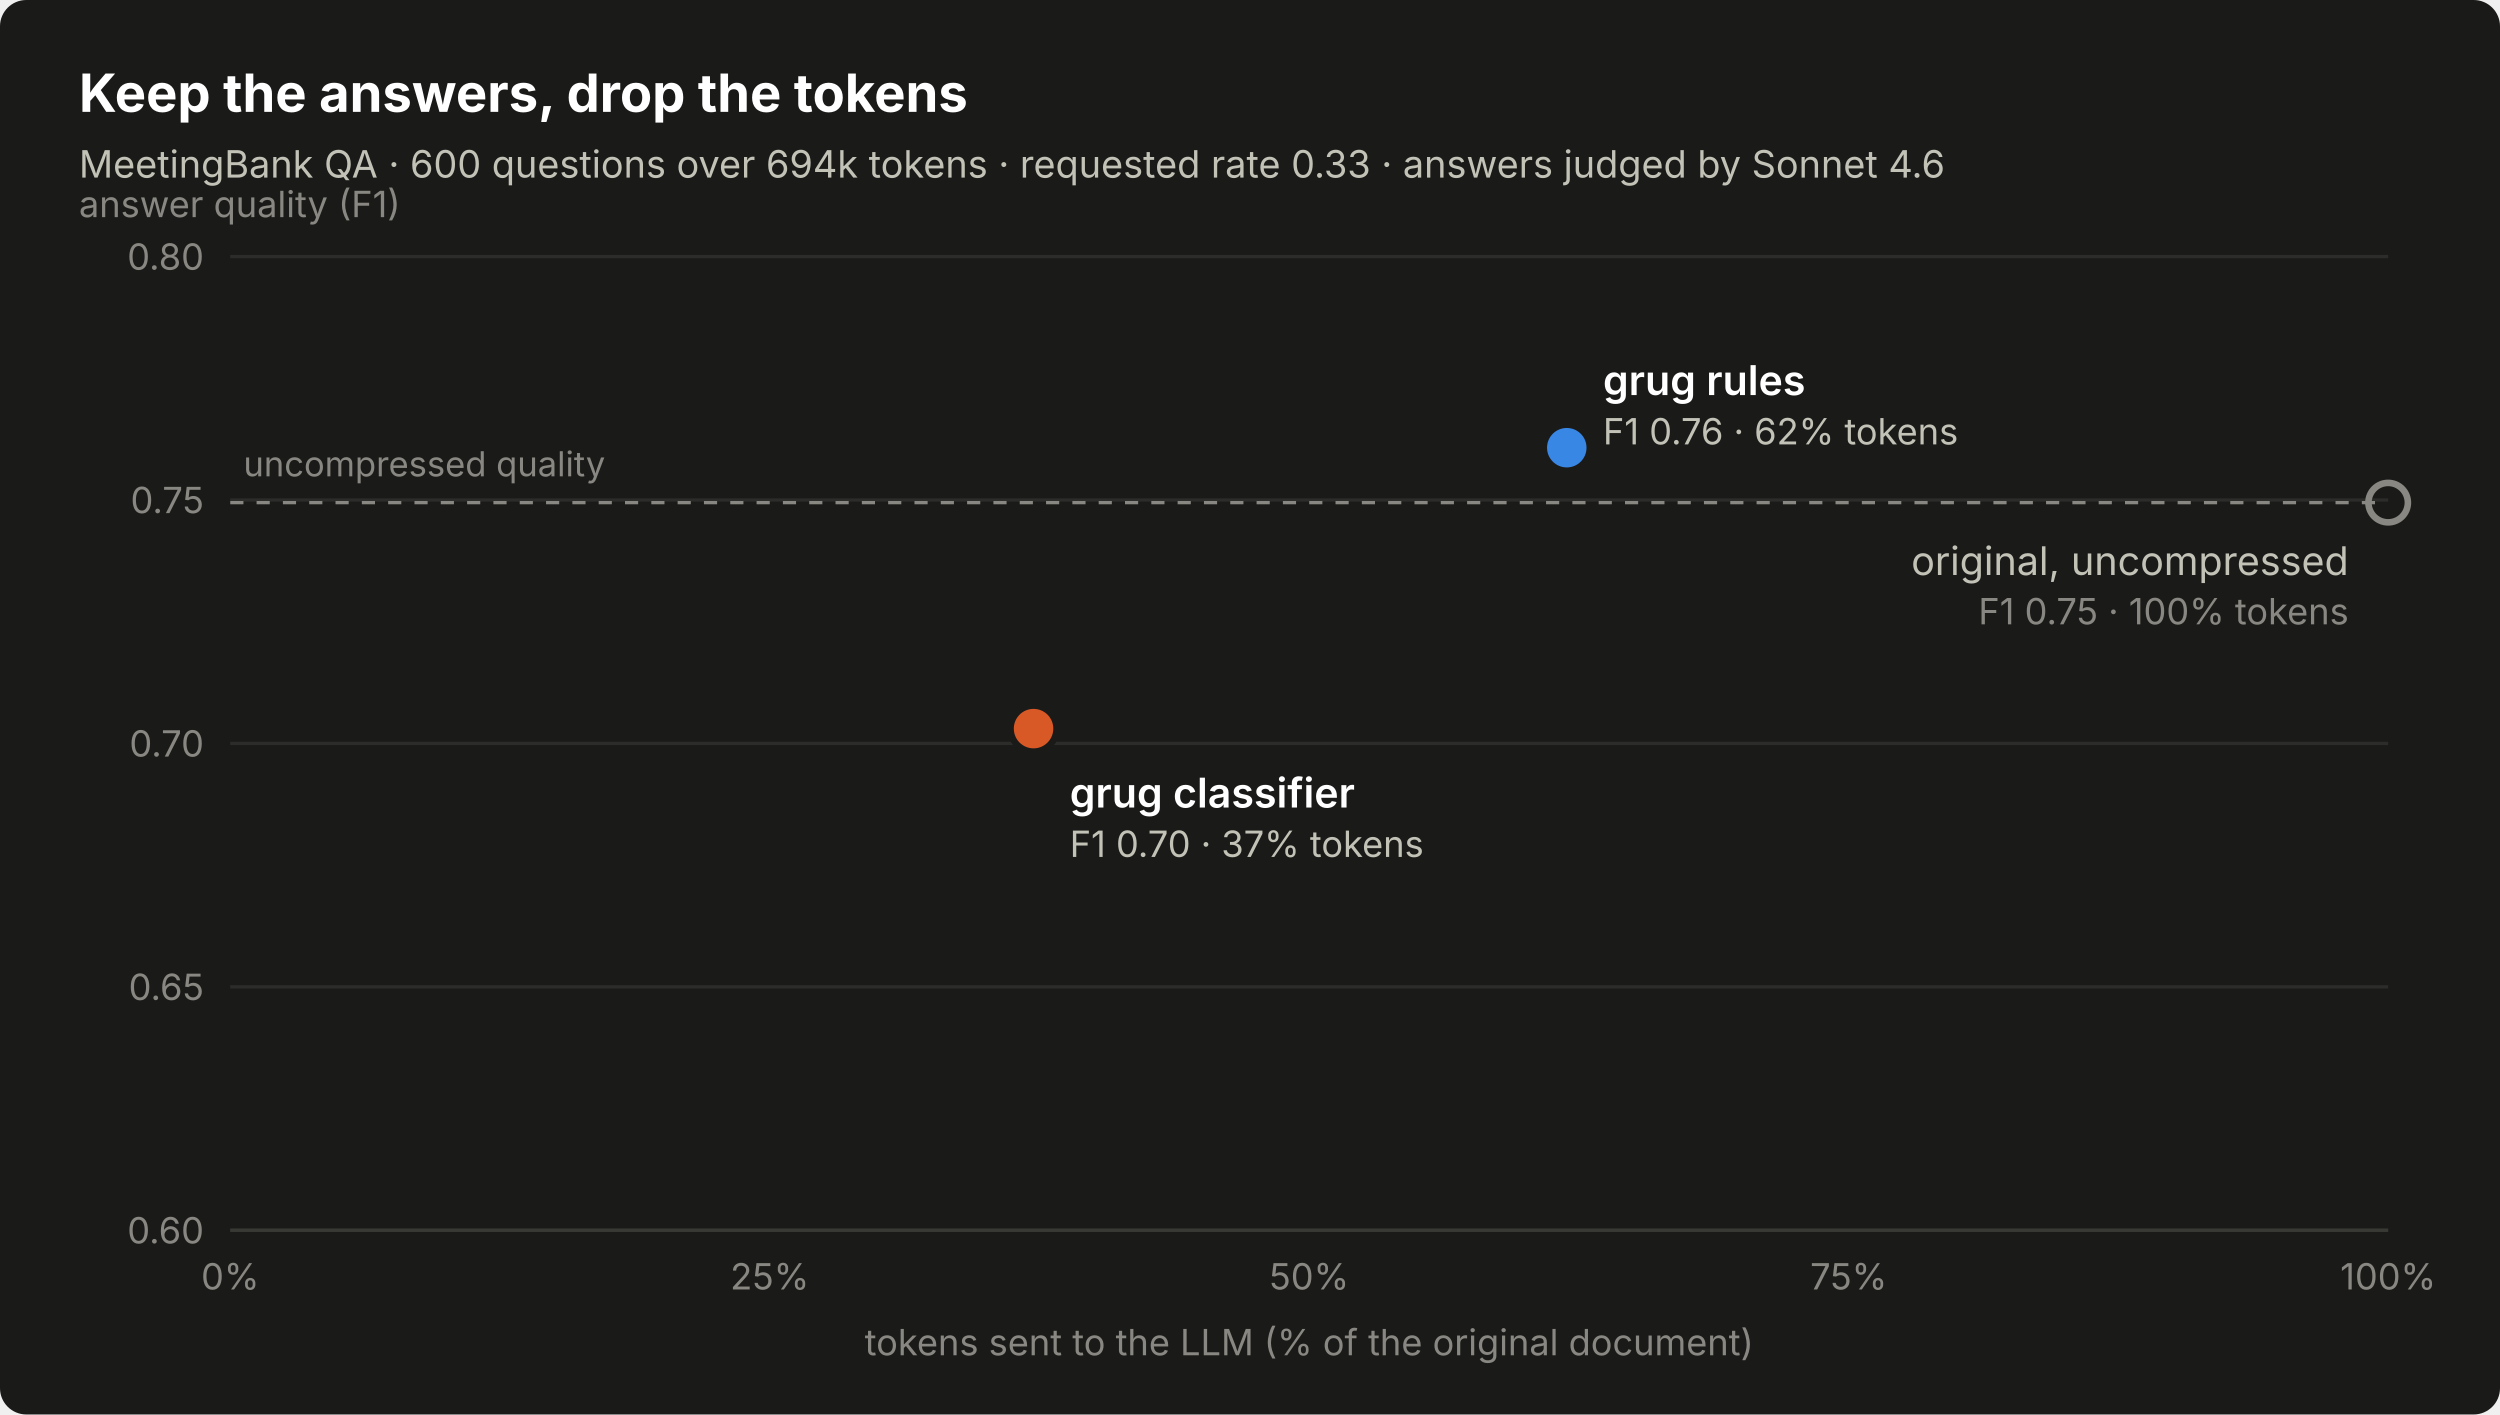
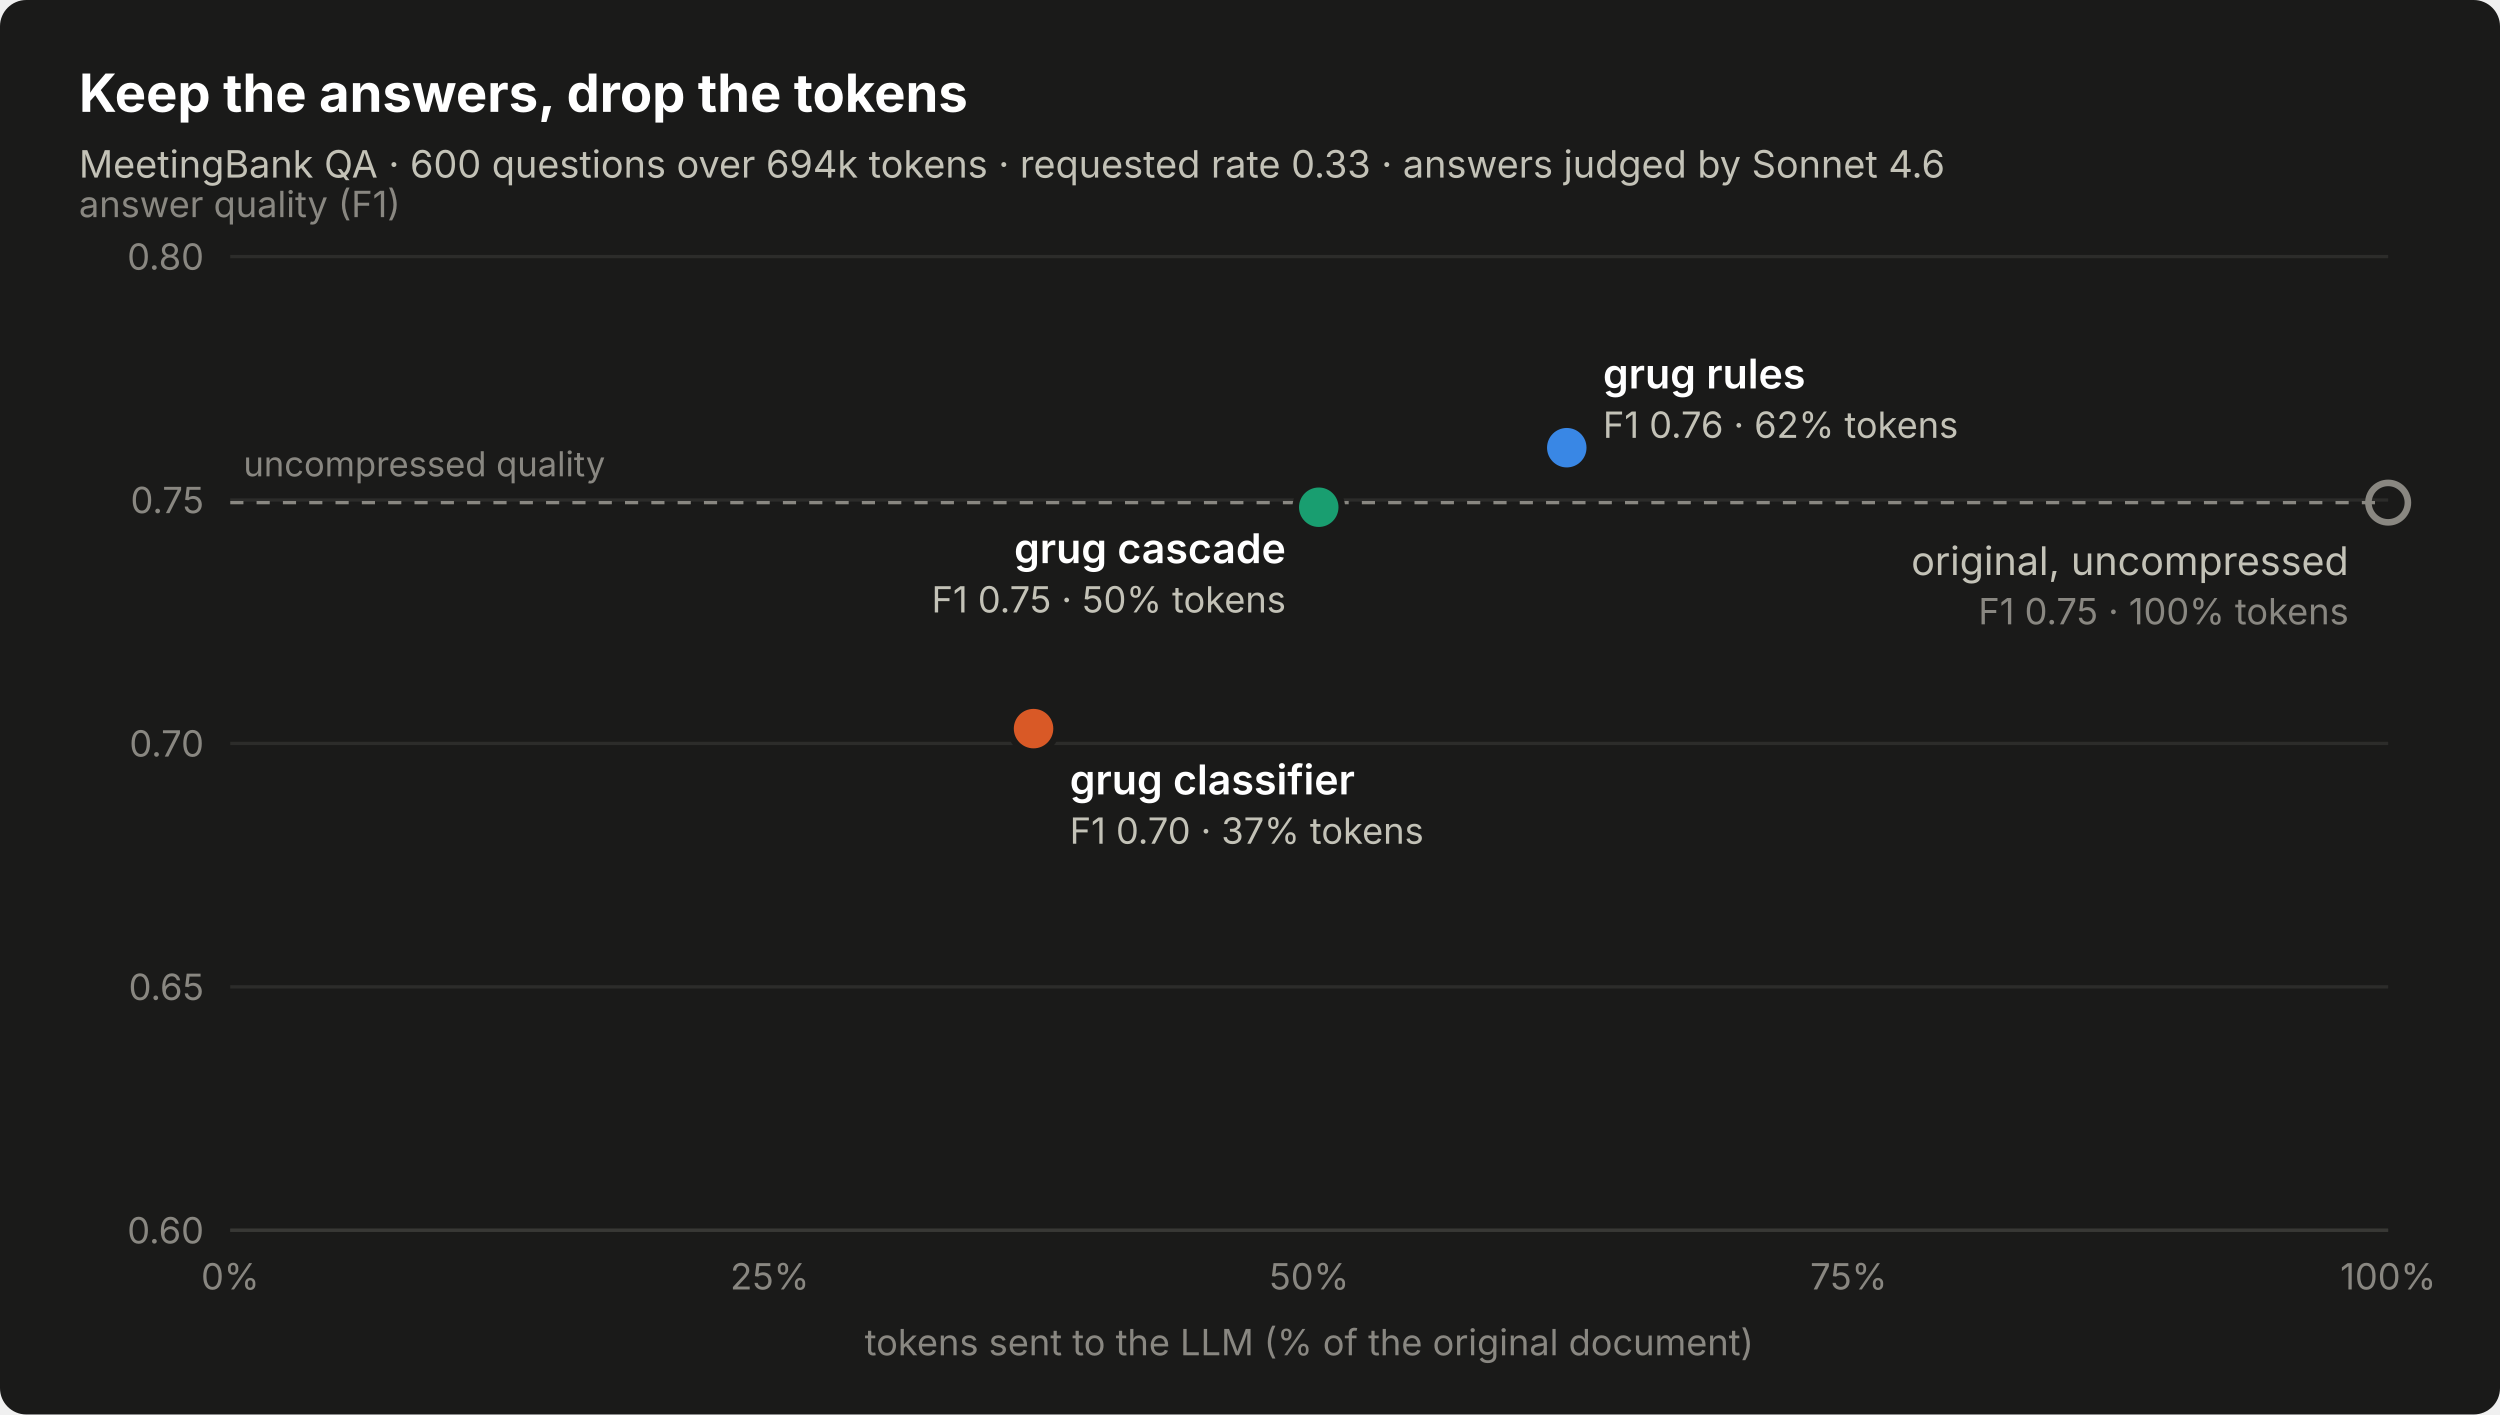
- <svg xmlns="http://www.w3.org/2000/svg" viewBox="0 0 760 430" font-family="system-ui, -apple-system, 'Segoe UI', sans-serif" role="img" aria-label="Answer quality versus tokens sent: grug rules beats the uncompressed baseline with 62% of the tokens; the grug classifier keeps F1 0.70 with 37%.">
+ <svg xmlns="http://www.w3.org/2000/svg" viewBox="0 0 760 430" font-family="system-ui, -apple-system, 'Segoe UI', sans-serif" role="img" aria-label="Answer quality versus tokens sent: grug rules beats the uncompressed baseline with 62% of the tokens; the grug cascade matches the uncompressed document on half the tokens; the classifier keeps F1 0.70 with 37%.">
  <rect width="760" height="430" rx="8" fill="#1a1a19" />
  <text x="24.0" y="34.0" font-size="16" fill="#ffffff" font-weight="700">Keep the answers, drop the tokens</text>
  <text x="24.0" y="54.0" font-size="11.5" fill="#c3c2b7">MeetingBank QA · 600 questions over 694k tokens · requested rate 0.33 · answers judged by Sonnet 4.6</text>
  <line x1="70" y1="374.0" x2="726" y2="374.0" stroke="#2c2c2a" stroke-width="1" />
  <text x="62.0" y="378.0" font-size="11" fill="#898781" text-anchor="end">0.60</text>
  <line x1="70" y1="300.0" x2="726" y2="300.0" stroke="#2c2c2a" stroke-width="1" />
  <text x="62.0" y="304.0" font-size="11" fill="#898781" text-anchor="end">0.65</text>
  <line x1="70" y1="226.0" x2="726" y2="226.0" stroke="#2c2c2a" stroke-width="1" />
  <text x="62.0" y="230.0" font-size="11" fill="#898781" text-anchor="end">0.70</text>
  <line x1="70" y1="152.0" x2="726" y2="152.0" stroke="#2c2c2a" stroke-width="1" />
  <text x="62.0" y="156.0" font-size="11" fill="#898781" text-anchor="end">0.75</text>
  <line x1="70" y1="78.0" x2="726" y2="78.0" stroke="#2c2c2a" stroke-width="1" />
  <text x="62.0" y="82.0" font-size="11" fill="#898781" text-anchor="end">0.80</text>
  <line x1="70" y1="374" x2="726" y2="374" stroke="#383835" stroke-width="1" />
  <text x="70.0" y="392.0" font-size="11" fill="#898781" text-anchor="middle">0%</text>
  <text x="234.0" y="392.0" font-size="11" fill="#898781" text-anchor="middle">25%</text>
  <text x="398.0" y="392.0" font-size="11" fill="#898781" text-anchor="middle">50%</text>
  <text x="562.0" y="392.0" font-size="11" fill="#898781" text-anchor="middle">75%</text>
  <text x="726.0" y="392.0" font-size="11" fill="#898781" text-anchor="middle">100%</text>
  <text x="398.0" y="412.0" font-size="11" fill="#898781" text-anchor="middle">tokens sent to the LLM (% of the original document)</text>
  <text x="24.0" y="66.0" font-size="11" fill="#898781">answer quality (F1)</text>
  <line x1="70" y1="152.8" x2="726" y2="152.8" stroke="#898781" stroke-width="1" stroke-dasharray="4 4" />
  <circle cx="726.0" cy="152.8" r="6" fill="none" stroke="#898781" stroke-width="2" />
  <text x="714.0" y="174.8" font-size="12" fill="#c3c2b7" text-anchor="end">original, uncompressed</text>
  <text x="714.0" y="189.8" font-size="11" fill="#898781" text-anchor="end">F1 0.75 · 100% tokens</text>
  <circle cx="476.3" cy="136.1" r="7" fill="#3987e5" stroke="#1a1a19" stroke-width="2" />
-   <text x="487.3" y="120.1" font-size="12.5" fill="#ffffff" font-weight="600">grug rules</text>
-   <text x="487.3" y="135.1" font-size="11" fill="#c3c2b7">F1 0.76 · 62% tokens</text>
+   <text x="487.3" y="118.1" font-size="12.5" fill="#ffffff" font-weight="600" text-anchor="start">grug rules</text>
+   <text x="487.3" y="133.1" font-size="11" fill="#c3c2b7" text-anchor="start">F1 0.76 · 62% tokens</text>
+   <circle cx="400.9" cy="154.2" r="7" fill="#199e70" stroke="#1a1a19" stroke-width="2" />
+   <text x="390.9" y="171.2" font-size="12.5" fill="#ffffff" font-weight="600" text-anchor="end">grug cascade</text>
+   <text x="390.9" y="186.2" font-size="11" fill="#c3c2b7" text-anchor="end">F1 0.75 · 50% tokens</text>
  <circle cx="314.2" cy="221.5" r="7" fill="#d95926" stroke="#1a1a19" stroke-width="2" />
-   <text x="325.2" y="245.5" font-size="12.5" fill="#ffffff" font-weight="600">grug classifier</text>
-   <text x="325.2" y="260.5" font-size="11" fill="#c3c2b7">F1 0.70 · 37% tokens</text>
+   <text x="325.2" y="241.5" font-size="12.5" fill="#ffffff" font-weight="600" text-anchor="start">grug classifier</text>
+   <text x="325.2" y="256.5" font-size="11" fill="#c3c2b7" text-anchor="start">F1 0.70 · 37% tokens</text>
  <text x="74.0" y="144.8" font-size="10.5" fill="#898781">uncompressed quality</text>
</svg>
